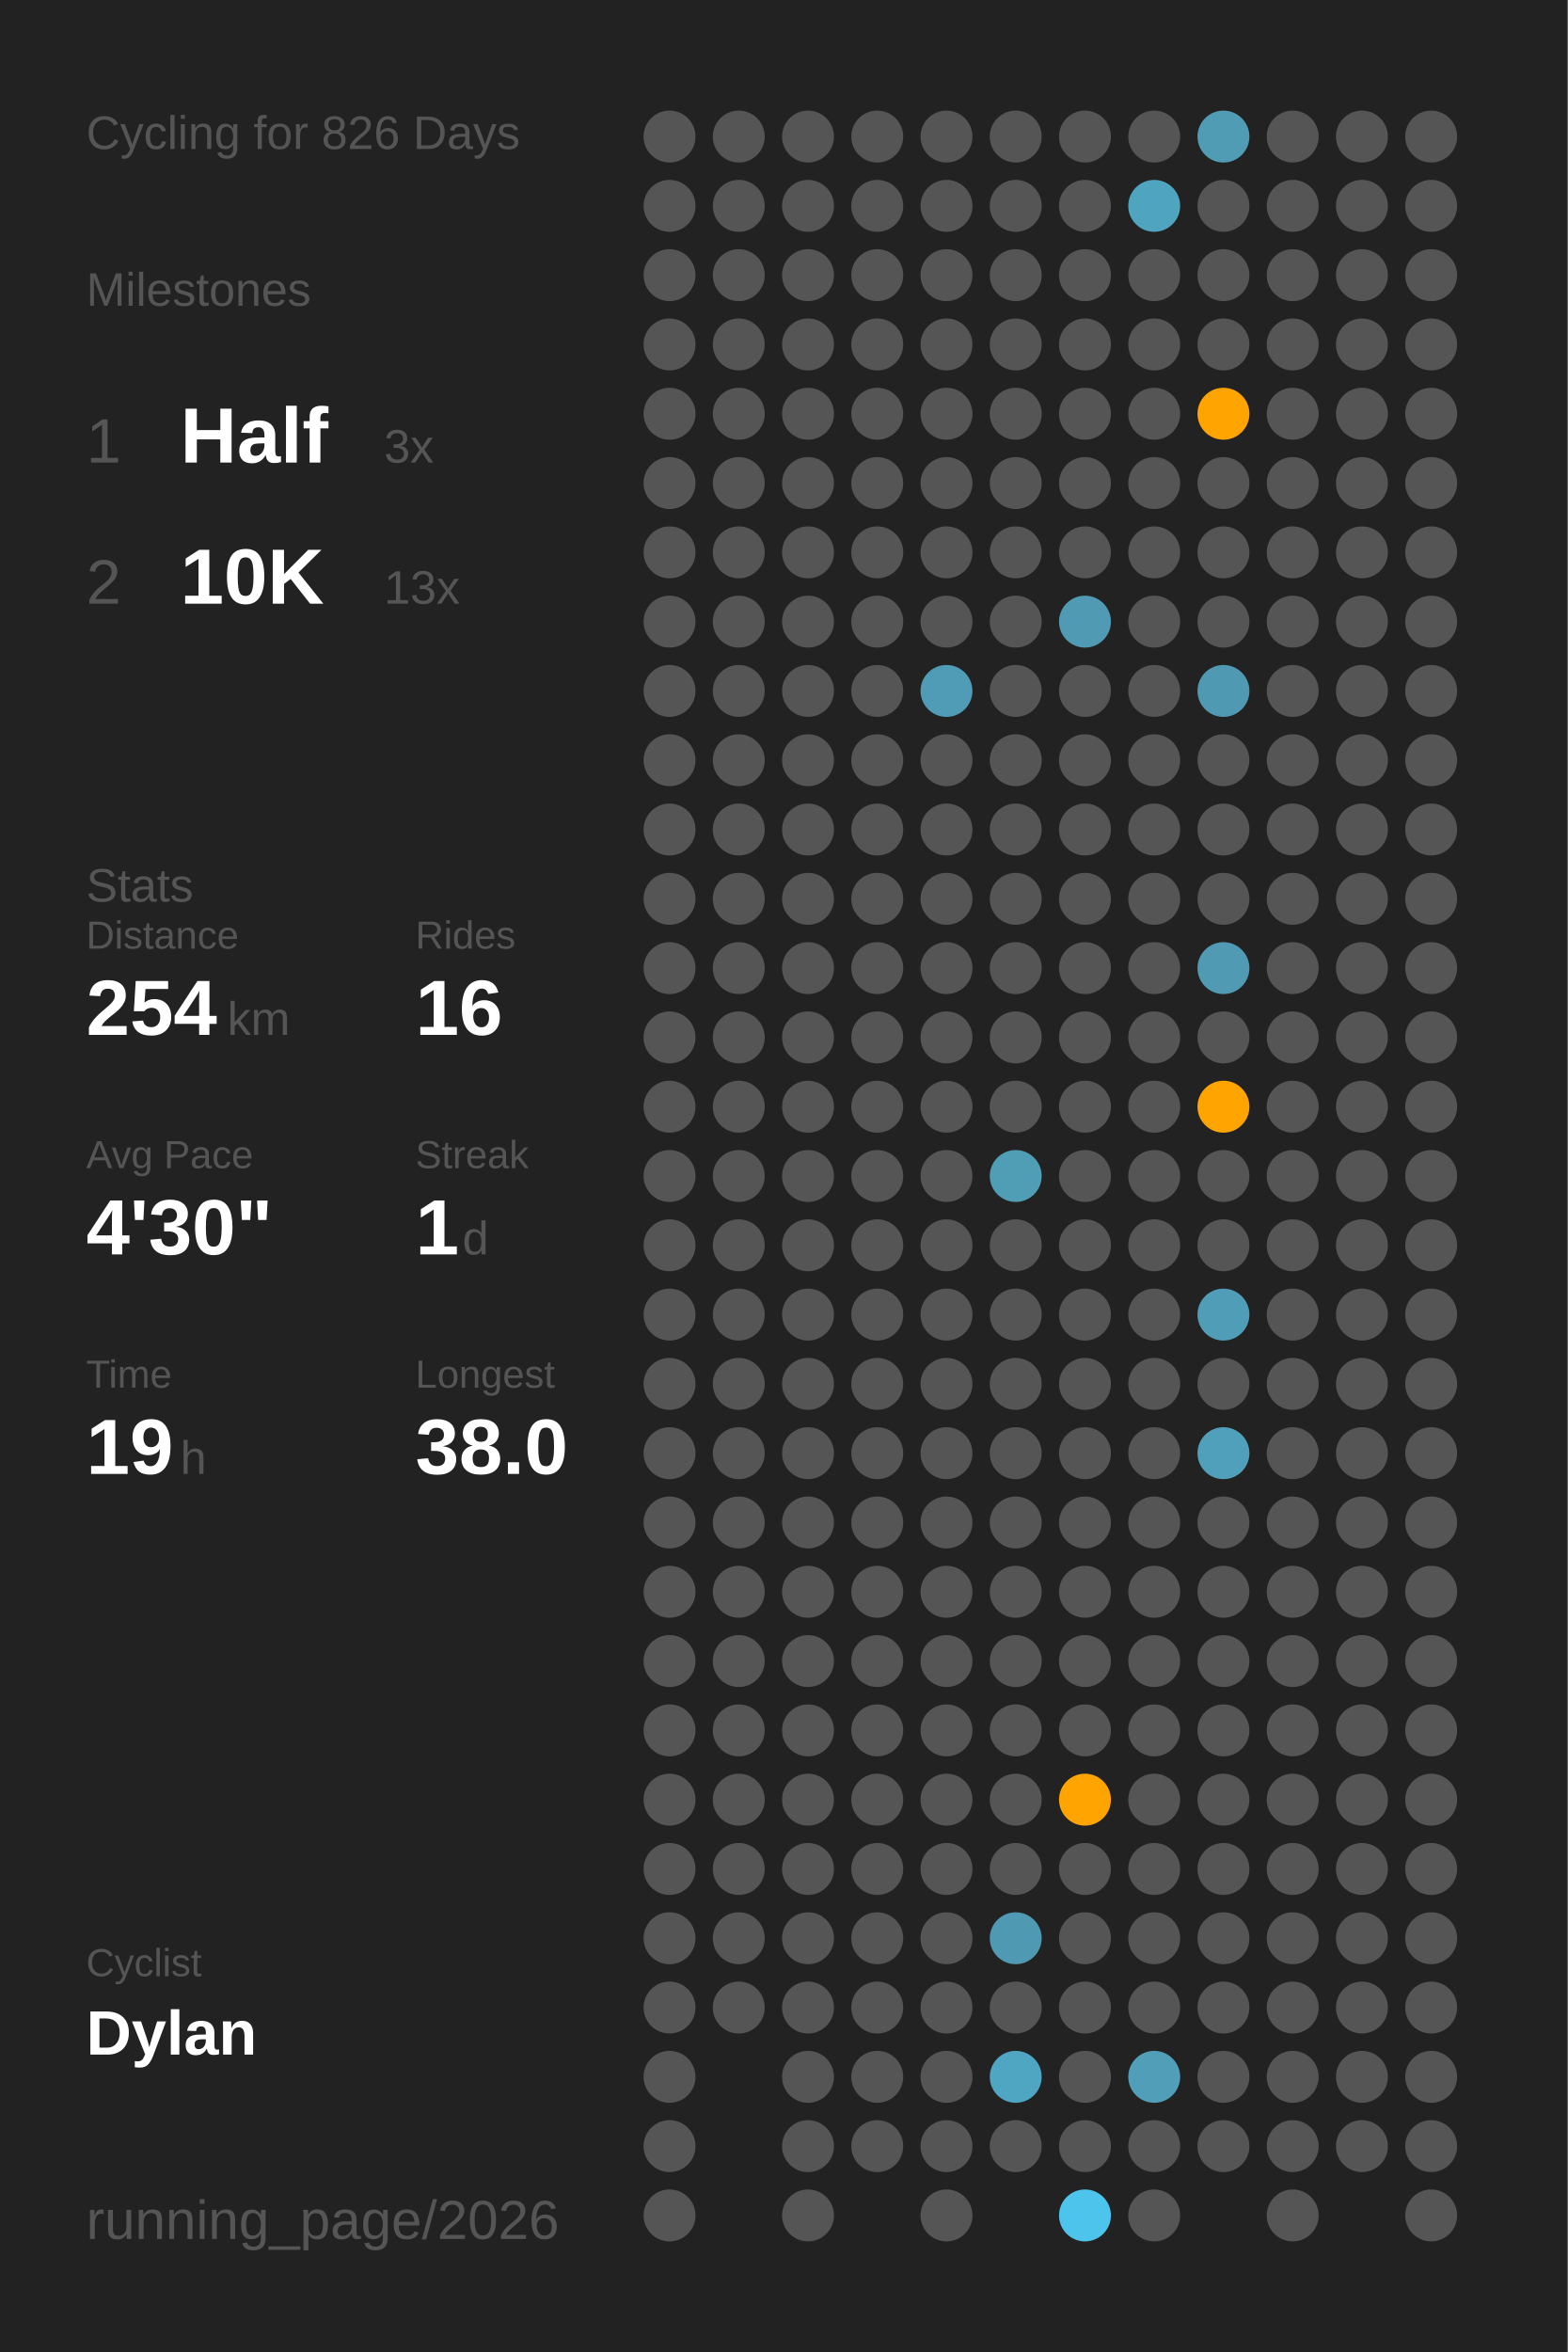
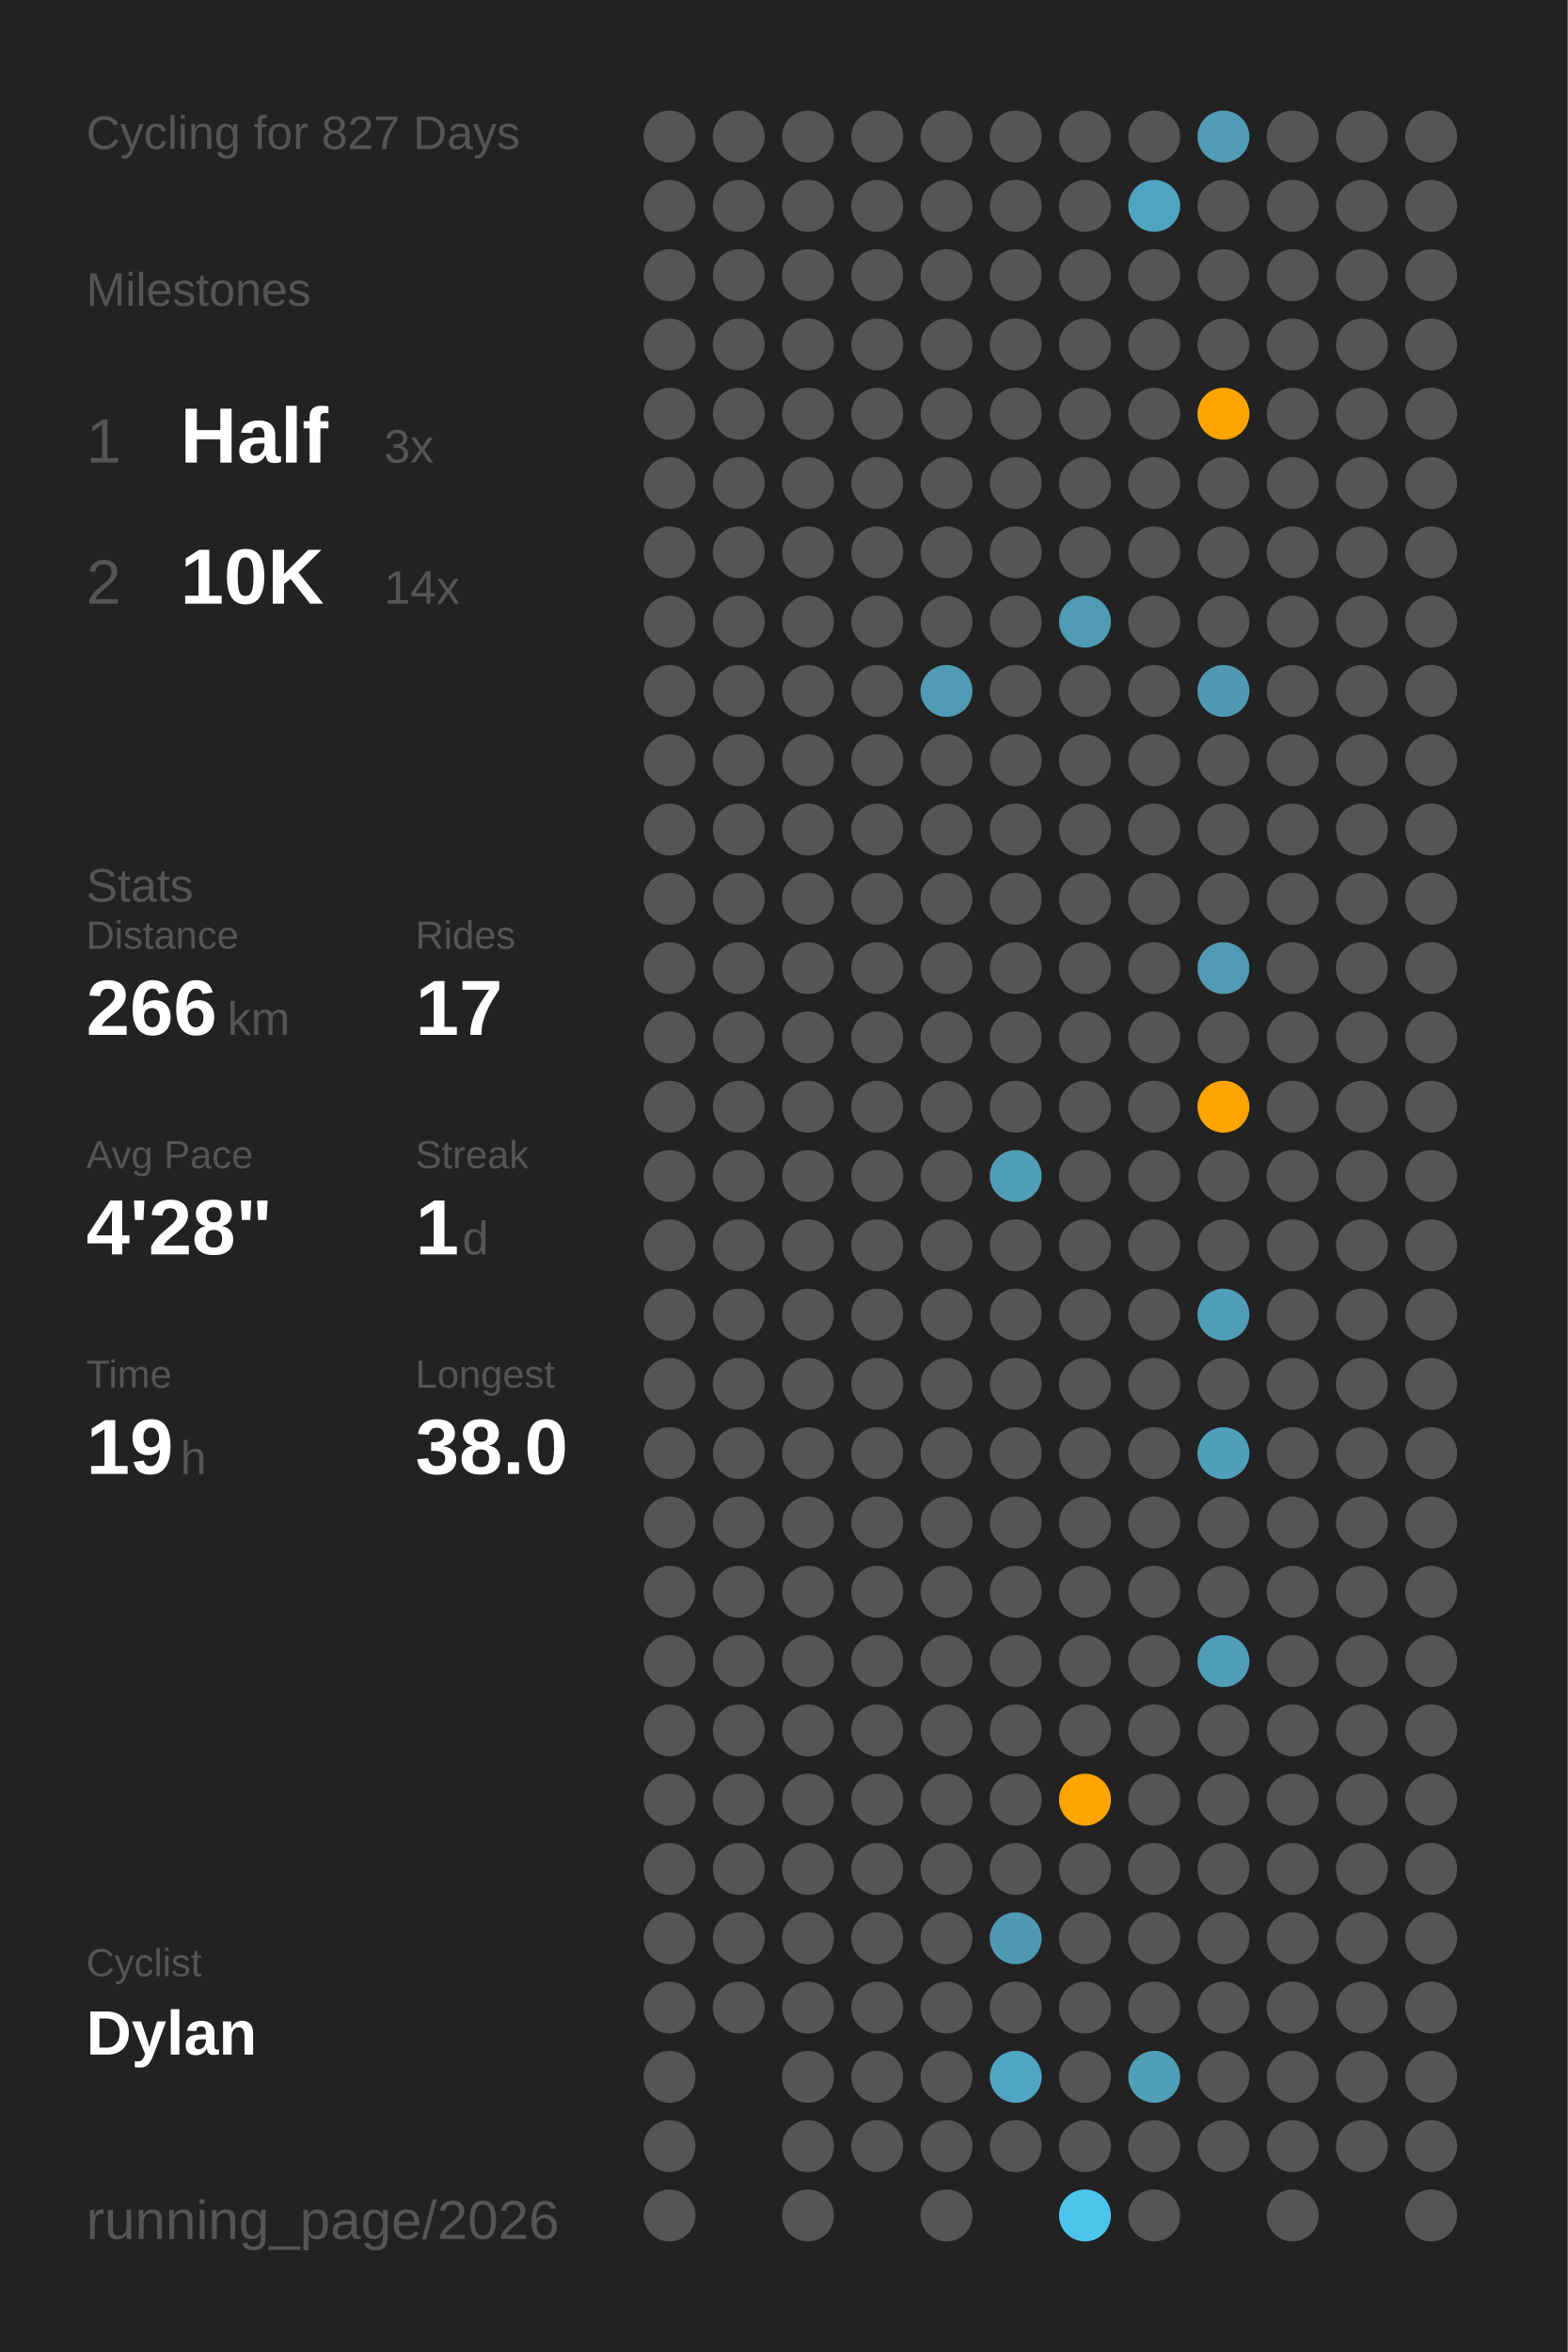
<svg xmlns="http://www.w3.org/2000/svg" baseProfile="full" class="activity-poster" data-activity-mode="cycling" data-poster-role="poster" data-poster-type="year_summary" height="300mm" version="1.1" viewBox="0,0,200,300" width="200mm">
  <defs />
  <rect class="poster-background" data-poster-role="background" fill="#222222" height="300" stroke="none" width="200" x="0" y="0" />
-   <text fill="#555555" style="font-size:6px; font-family:Arial;" x="11" y="19">Cycling for 826 Days</text>
+   <text fill="#555555" style="font-size:6px; font-family:Arial;" x="11" y="19">Cycling for 827 Days</text>
  <text fill="#555555" style="font-size:6px; font-family:Arial;" x="11" y="39">Milestones</text>
  <text fill="#555555" style="font-size:8px; font-family:Arial;" x="11" y="59">1</text>
  <text fill="#FFFFFF" style="font-size:10px; font-family:Arial; font-weight:bold;" x="23" y="59">Half</text>
  <text fill="#555555" style="font-size:6px; font-family:Arial;" x="49" y="59">3x</text>
  <text fill="#555555" style="font-size:8px; font-family:Arial;" x="11" y="77">2</text>
  <text fill="#FFFFFF" style="font-size:10px; font-family:Arial; font-weight:bold;" x="23" y="77">10K</text>
-   <text fill="#555555" style="font-size:6px; font-family:Arial;" x="49" y="77">13x</text>
+   <text fill="#555555" style="font-size:6px; font-family:Arial;" x="49" y="77">14x</text>
  <text fill="#555555" style="font-size:6px; font-family:Arial;" x="11" y="115">Stats</text>
  <text fill="#555555" style="font-size:5px; font-family:Arial;" x="11" y="121">Distance</text>
-   <text fill="#FFFFFF" style="font-size:10px; font-family:Arial; font-weight:bold;" x="11" y="132">254</text>
+   <text fill="#FFFFFF" style="font-size:10px; font-family:Arial; font-weight:bold;" x="11" y="132">266</text>
  <text fill="#555555" style="font-size:6px; font-family:Arial;" x="29" y="132">km</text>
  <text fill="#555555" style="font-size:5px; font-family:Arial;" x="53" y="121">Rides</text>
-   <text fill="#FFFFFF" style="font-size:10px; font-family:Arial; font-weight:bold;" x="53" y="132">16</text>
+   <text fill="#FFFFFF" style="font-size:10px; font-family:Arial; font-weight:bold;" x="53" y="132">17</text>
  <text fill="#555555" style="font-size:5px; font-family:Arial;" x="11" y="149">Avg Pace</text>
-   <text fill="#FFFFFF" style="font-size:10px; font-family:Arial; font-weight:bold;" x="11" y="160">4'30"</text>
+   <text fill="#FFFFFF" style="font-size:10px; font-family:Arial; font-weight:bold;" x="11" y="160">4'28"</text>
  <text fill="#555555" style="font-size:5px; font-family:Arial;" x="53" y="149">Streak</text>
  <text fill="#FFFFFF" style="font-size:10px; font-family:Arial; font-weight:bold;" x="53" y="160">1</text>
  <text fill="#555555" style="font-size:6px; font-family:Arial;" x="59" y="160">d</text>
  <text fill="#555555" style="font-size:5px; font-family:Arial;" x="11" y="177">Time</text>
  <text fill="#FFFFFF" style="font-size:10px; font-family:Arial; font-weight:bold;" x="11" y="188">19</text>
  <text fill="#555555" style="font-size:6px; font-family:Arial;" x="23" y="188">h</text>
  <text fill="#555555" style="font-size:5px; font-family:Arial;" x="53" y="177">Longest</text>
  <text fill="#FFFFFF" style="font-size:10px; font-family:Arial; font-weight:bold;" x="53" y="188">38.0</text>
  <text fill="#555555" style="font-size:5px; font-family:Arial;" x="11" y="252.065">Cyclist</text>
  <text fill="#FFFFFF" style="font-size:8px; font-family:Arial; font-weight:bold;" x="11" y="262.065">Dylan</text>
  <text fill="#555555" style="font-size:7px; font-family:Arial;" x="11" y="285.581">running_page/2026</text>
  <circle cx="85.417" cy="17.419" fill="#555555" r="3.312" />
  <circle cx="85.417" cy="26.258" fill="#555555" r="3.312" />
  <circle cx="85.417" cy="35.097" fill="#555555" r="3.312" />
  <circle cx="85.417" cy="43.935" fill="#555555" r="3.312" />
  <circle cx="85.417" cy="52.774" fill="#555555" r="3.312" />
  <circle cx="85.417" cy="61.613" fill="#555555" r="3.312" />
  <circle cx="85.417" cy="70.452" fill="#555555" r="3.312" />
  <circle cx="85.417" cy="79.29" fill="#555555" r="3.312" />
  <circle cx="85.417" cy="88.129" fill="#555555" r="3.312" />
  <circle cx="85.417" cy="96.968" fill="#555555" r="3.312" />
  <circle cx="85.417" cy="105.806" fill="#555555" r="3.312" />
  <circle cx="85.417" cy="114.645" fill="#555555" r="3.312" />
  <circle cx="85.417" cy="123.484" fill="#555555" r="3.312" />
  <circle cx="85.417" cy="132.323" fill="#555555" r="3.312" />
  <circle cx="85.417" cy="141.161" fill="#555555" r="3.312" />
  <circle cx="85.417" cy="150" fill="#555555" r="3.312" />
  <circle cx="85.417" cy="158.839" fill="#555555" r="3.312" />
  <circle cx="85.417" cy="167.677" fill="#555555" r="3.312" />
  <circle cx="85.417" cy="176.516" fill="#555555" r="3.312" />
  <circle cx="85.417" cy="185.355" fill="#555555" r="3.312" />
  <circle cx="85.417" cy="194.194" fill="#555555" r="3.312" />
  <circle cx="85.417" cy="203.032" fill="#555555" r="3.312" />
  <circle cx="85.417" cy="211.871" fill="#555555" r="3.312" />
  <circle cx="85.417" cy="220.71" fill="#555555" r="3.312" />
  <circle cx="85.417" cy="229.548" fill="#555555" r="3.312" />
  <circle cx="85.417" cy="238.387" fill="#555555" r="3.312" />
  <circle cx="85.417" cy="247.226" fill="#555555" r="3.312" />
  <circle cx="85.417" cy="256.065" fill="#555555" r="3.312" />
  <circle cx="85.417" cy="264.903" fill="#555555" r="3.312" />
  <circle cx="85.417" cy="273.742" fill="#555555" r="3.312" />
  <circle cx="85.417" cy="282.581" fill="#555555" r="3.312" />
  <circle cx="94.25" cy="17.419" fill="#555555" r="3.312" />
  <circle cx="94.25" cy="26.258" fill="#555555" r="3.312" />
  <circle cx="94.25" cy="35.097" fill="#555555" r="3.312" />
  <circle cx="94.25" cy="43.935" fill="#555555" r="3.312" />
  <circle cx="94.25" cy="52.774" fill="#555555" r="3.312" />
  <circle cx="94.25" cy="61.613" fill="#555555" r="3.312" />
  <circle cx="94.25" cy="70.452" fill="#555555" r="3.312" />
  <circle cx="94.25" cy="79.29" fill="#555555" r="3.312" />
  <circle cx="94.25" cy="88.129" fill="#555555" r="3.312" />
  <circle cx="94.25" cy="96.968" fill="#555555" r="3.312" />
  <circle cx="94.25" cy="105.806" fill="#555555" r="3.312" />
  <circle cx="94.25" cy="114.645" fill="#555555" r="3.312" />
  <circle cx="94.25" cy="123.484" fill="#555555" r="3.312" />
  <circle cx="94.25" cy="132.323" fill="#555555" r="3.312" />
  <circle cx="94.25" cy="141.161" fill="#555555" r="3.312" />
  <circle cx="94.25" cy="150" fill="#555555" r="3.312" />
  <circle cx="94.25" cy="158.839" fill="#555555" r="3.312" />
  <circle cx="94.25" cy="167.677" fill="#555555" r="3.312" />
  <circle cx="94.25" cy="176.516" fill="#555555" r="3.312" />
  <circle cx="94.25" cy="185.355" fill="#555555" r="3.312" />
  <circle cx="94.25" cy="194.194" fill="#555555" r="3.312" />
  <circle cx="94.25" cy="203.032" fill="#555555" r="3.312" />
  <circle cx="94.25" cy="211.871" fill="#555555" r="3.312" />
  <circle cx="94.25" cy="220.71" fill="#555555" r="3.312" />
  <circle cx="94.25" cy="229.548" fill="#555555" r="3.312" />
  <circle cx="94.25" cy="238.387" fill="#555555" r="3.312" />
  <circle cx="94.25" cy="247.226" fill="#555555" r="3.312" />
  <circle cx="94.25" cy="256.065" fill="#555555" r="3.312" />
  <circle cx="103.083" cy="17.419" fill="#555555" r="3.312" />
  <circle cx="103.083" cy="26.258" fill="#555555" r="3.312" />
  <circle cx="103.083" cy="35.097" fill="#555555" r="3.312" />
  <circle cx="103.083" cy="43.935" fill="#555555" r="3.312" />
  <circle cx="103.083" cy="52.774" fill="#555555" r="3.312" />
  <circle cx="103.083" cy="61.613" fill="#555555" r="3.312" />
  <circle cx="103.083" cy="70.452" fill="#555555" r="3.312" />
  <circle cx="103.083" cy="79.29" fill="#555555" r="3.312" />
  <circle cx="103.083" cy="88.129" fill="#555555" r="3.312" />
  <circle cx="103.083" cy="96.968" fill="#555555" r="3.312" />
  <circle cx="103.083" cy="105.806" fill="#555555" r="3.312" />
  <circle cx="103.083" cy="114.645" fill="#555555" r="3.312" />
  <circle cx="103.083" cy="123.484" fill="#555555" r="3.312" />
  <circle cx="103.083" cy="132.323" fill="#555555" r="3.312" />
  <circle cx="103.083" cy="141.161" fill="#555555" r="3.312" />
  <circle cx="103.083" cy="150" fill="#555555" r="3.312" />
  <circle cx="103.083" cy="158.839" fill="#555555" r="3.312" />
  <circle cx="103.083" cy="167.677" fill="#555555" r="3.312" />
  <circle cx="103.083" cy="176.516" fill="#555555" r="3.312" />
  <circle cx="103.083" cy="185.355" fill="#555555" r="3.312" />
  <circle cx="103.083" cy="194.194" fill="#555555" r="3.312" />
  <circle cx="103.083" cy="203.032" fill="#555555" r="3.312" />
  <circle cx="103.083" cy="211.871" fill="#555555" r="3.312" />
  <circle cx="103.083" cy="220.71" fill="#555555" r="3.312" />
  <circle cx="103.083" cy="229.548" fill="#555555" r="3.312" />
  <circle cx="103.083" cy="238.387" fill="#555555" r="3.312" />
  <circle cx="103.083" cy="247.226" fill="#555555" r="3.312" />
  <circle cx="103.083" cy="256.065" fill="#555555" r="3.312" />
  <circle cx="103.083" cy="264.903" fill="#555555" r="3.312" />
  <circle cx="103.083" cy="273.742" fill="#555555" r="3.312" />
  <circle cx="103.083" cy="282.581" fill="#555555" r="3.312" />
  <circle cx="111.917" cy="17.419" fill="#555555" r="3.312" />
  <circle cx="111.917" cy="26.258" fill="#555555" r="3.312" />
  <circle cx="111.917" cy="35.097" fill="#555555" r="3.312" />
  <circle cx="111.917" cy="43.935" fill="#555555" r="3.312" />
  <circle cx="111.917" cy="52.774" fill="#555555" r="3.312" />
  <circle cx="111.917" cy="61.613" fill="#555555" r="3.312" />
  <circle cx="111.917" cy="70.452" fill="#555555" r="3.312" />
  <circle cx="111.917" cy="79.29" fill="#555555" r="3.312" />
  <circle cx="111.917" cy="88.129" fill="#555555" r="3.312" />
  <circle cx="111.917" cy="96.968" fill="#555555" r="3.312" />
  <circle cx="111.917" cy="105.806" fill="#555555" r="3.312" />
  <circle cx="111.917" cy="114.645" fill="#555555" r="3.312" />
  <circle cx="111.917" cy="123.484" fill="#555555" r="3.312" />
  <circle cx="111.917" cy="132.323" fill="#555555" r="3.312" />
  <circle cx="111.917" cy="141.161" fill="#555555" r="3.312" />
  <circle cx="111.917" cy="150" fill="#555555" r="3.312" />
  <circle cx="111.917" cy="158.839" fill="#555555" r="3.312" />
  <circle cx="111.917" cy="167.677" fill="#555555" r="3.312" />
  <circle cx="111.917" cy="176.516" fill="#555555" r="3.312" />
  <circle cx="111.917" cy="185.355" fill="#555555" r="3.312" />
  <circle cx="111.917" cy="194.194" fill="#555555" r="3.312" />
  <circle cx="111.917" cy="203.032" fill="#555555" r="3.312" />
  <circle cx="111.917" cy="211.871" fill="#555555" r="3.312" />
  <circle cx="111.917" cy="220.71" fill="#555555" r="3.312" />
  <circle cx="111.917" cy="229.548" fill="#555555" r="3.312" />
  <circle cx="111.917" cy="238.387" fill="#555555" r="3.312" />
  <circle cx="111.917" cy="247.226" fill="#555555" r="3.312" />
  <circle cx="111.917" cy="256.065" fill="#555555" r="3.312" />
  <circle cx="111.917" cy="264.903" fill="#555555" r="3.312" />
  <circle cx="111.917" cy="273.742" fill="#555555" r="3.312" />
  <circle cx="120.75" cy="17.419" fill="#555555" r="3.312" />
  <circle cx="120.75" cy="26.258" fill="#555555" r="3.312" />
  <circle cx="120.75" cy="35.097" fill="#555555" r="3.312" />
  <circle cx="120.75" cy="43.935" fill="#555555" r="3.312" />
  <circle cx="120.75" cy="52.774" fill="#555555" r="3.312" />
  <circle cx="120.75" cy="61.613" fill="#555555" r="3.312" />
  <circle cx="120.75" cy="70.452" fill="#555555" r="3.312" />
  <circle cx="120.75" cy="79.29" fill="#555555" r="3.312" />
  <circle cx="120.75" cy="88.129" fill="#509bb5" r="3.312" />
  <circle cx="120.75" cy="96.968" fill="#555555" r="3.312" />
  <circle cx="120.75" cy="105.806" fill="#555555" r="3.312" />
  <circle cx="120.75" cy="114.645" fill="#555555" r="3.312" />
  <circle cx="120.75" cy="123.484" fill="#555555" r="3.312" />
  <circle cx="120.75" cy="132.323" fill="#555555" r="3.312" />
  <circle cx="120.75" cy="141.161" fill="#555555" r="3.312" />
  <circle cx="120.75" cy="150" fill="#555555" r="3.312" />
  <circle cx="120.75" cy="158.839" fill="#555555" r="3.312" />
  <circle cx="120.75" cy="167.677" fill="#555555" r="3.312" />
  <circle cx="120.75" cy="176.516" fill="#555555" r="3.312" />
  <circle cx="120.75" cy="185.355" fill="#555555" r="3.312" />
  <circle cx="120.75" cy="194.194" fill="#555555" r="3.312" />
  <circle cx="120.75" cy="203.032" fill="#555555" r="3.312" />
  <circle cx="120.75" cy="211.871" fill="#555555" r="3.312" />
  <circle cx="120.75" cy="220.71" fill="#555555" r="3.312" />
  <circle cx="120.75" cy="229.548" fill="#555555" r="3.312" />
  <circle cx="120.75" cy="238.387" fill="#555555" r="3.312" />
  <circle cx="120.75" cy="247.226" fill="#555555" r="3.312" />
  <circle cx="120.75" cy="256.065" fill="#555555" r="3.312" />
  <circle cx="120.75" cy="264.903" fill="#555555" r="3.312" />
  <circle cx="120.75" cy="273.742" fill="#555555" r="3.312" />
  <circle cx="120.75" cy="282.581" fill="#555555" r="3.312" />
  <circle cx="129.583" cy="17.419" fill="#555555" r="3.312" />
  <circle cx="129.583" cy="26.258" fill="#555555" r="3.312" />
  <circle cx="129.583" cy="35.097" fill="#555555" r="3.312" />
  <circle cx="129.583" cy="43.935" fill="#555555" r="3.312" />
  <circle cx="129.583" cy="52.774" fill="#555555" r="3.312" />
  <circle cx="129.583" cy="61.613" fill="#555555" r="3.312" />
  <circle cx="129.583" cy="70.452" fill="#555555" r="3.312" />
  <circle cx="129.583" cy="79.29" fill="#555555" r="3.312" />
  <circle cx="129.583" cy="88.129" fill="#555555" r="3.312" />
  <circle cx="129.583" cy="96.968" fill="#555555" r="3.312" />
  <circle cx="129.583" cy="105.806" fill="#555555" r="3.312" />
  <circle cx="129.583" cy="114.645" fill="#555555" r="3.312" />
  <circle cx="129.583" cy="123.484" fill="#555555" r="3.312" />
  <circle cx="129.583" cy="132.323" fill="#555555" r="3.312" />
  <circle cx="129.583" cy="141.161" fill="#555555" r="3.312" />
  <circle cx="129.583" cy="150" fill="#509db6" r="3.312" />
  <circle cx="129.583" cy="158.839" fill="#555555" r="3.312" />
  <circle cx="129.583" cy="167.677" fill="#555555" r="3.312" />
  <circle cx="129.583" cy="176.516" fill="#555555" r="3.312" />
  <circle cx="129.583" cy="185.355" fill="#555555" r="3.312" />
  <circle cx="129.583" cy="194.194" fill="#555555" r="3.312" />
  <circle cx="129.583" cy="203.032" fill="#555555" r="3.312" />
  <circle cx="129.583" cy="211.871" fill="#555555" r="3.312" />
  <circle cx="129.583" cy="220.71" fill="#555555" r="3.312" />
  <circle cx="129.583" cy="229.548" fill="#555555" r="3.312" />
  <circle cx="129.583" cy="238.387" fill="#555555" r="3.312" />
  <circle cx="129.583" cy="247.226" fill="#5099b2" r="3.312" />
  <circle cx="129.583" cy="256.065" fill="#555555" r="3.312" />
  <circle cx="129.583" cy="264.903" fill="#4fa6c3" r="3.312" />
  <circle cx="129.583" cy="273.742" fill="#555555" r="3.312" />
  <circle cx="138.417" cy="17.419" fill="#555555" r="3.312" />
  <circle cx="138.417" cy="26.258" fill="#555555" r="3.312" />
  <circle cx="138.417" cy="35.097" fill="#555555" r="3.312" />
  <circle cx="138.417" cy="43.935" fill="#555555" r="3.312" />
  <circle cx="138.417" cy="52.774" fill="#555555" r="3.312" />
  <circle cx="138.417" cy="61.613" fill="#555555" r="3.312" />
  <circle cx="138.417" cy="70.452" fill="#555555" r="3.312" />
  <circle cx="138.417" cy="79.29" fill="#509ab3" r="3.312" />
  <circle cx="138.417" cy="88.129" fill="#555555" r="3.312" />
  <circle cx="138.417" cy="96.968" fill="#555555" r="3.312" />
  <circle cx="138.417" cy="105.806" fill="#555555" r="3.312" />
  <circle cx="138.417" cy="114.645" fill="#555555" r="3.312" />
  <circle cx="138.417" cy="123.484" fill="#555555" r="3.312" />
  <circle cx="138.417" cy="132.323" fill="#555555" r="3.312" />
  <circle cx="138.417" cy="141.161" fill="#555555" r="3.312" />
  <circle cx="138.417" cy="150" fill="#555555" r="3.312" />
  <circle cx="138.417" cy="158.839" fill="#555555" r="3.312" />
  <circle cx="138.417" cy="167.677" fill="#555555" r="3.312" />
  <circle cx="138.417" cy="176.516" fill="#555555" r="3.312" />
  <circle cx="138.417" cy="185.355" fill="#555555" r="3.312" />
  <circle cx="138.417" cy="194.194" fill="#555555" r="3.312" />
  <circle cx="138.417" cy="203.032" fill="#555555" r="3.312" />
  <circle cx="138.417" cy="211.871" fill="#555555" r="3.312" />
  <circle cx="138.417" cy="220.71" fill="#555555" r="3.312" />
  <circle cx="138.417" cy="229.548" fill="#ffa400" r="3.312" />
  <circle cx="138.417" cy="238.387" fill="#555555" r="3.312" />
  <circle cx="138.417" cy="247.226" fill="#555555" r="3.312" />
  <circle cx="138.417" cy="256.065" fill="#555555" r="3.312" />
  <circle cx="138.417" cy="264.903" fill="#555555" r="3.312" />
  <circle cx="138.417" cy="273.742" fill="#555555" r="3.312" />
  <circle cx="138.417" cy="282.581" fill="#4dc4ec" r="3.312" />
  <circle cx="147.25" cy="17.419" fill="#555555" r="3.312" />
  <circle cx="147.25" cy="26.258" fill="#4fa4c0" r="3.312" />
  <circle cx="147.25" cy="35.097" fill="#555555" r="3.312" />
  <circle cx="147.25" cy="43.935" fill="#555555" r="3.312" />
  <circle cx="147.25" cy="52.774" fill="#555555" r="3.312" />
  <circle cx="147.25" cy="61.613" fill="#555555" r="3.312" />
  <circle cx="147.25" cy="70.452" fill="#555555" r="3.312" />
  <circle cx="147.25" cy="79.29" fill="#555555" r="3.312" />
  <circle cx="147.25" cy="88.129" fill="#555555" r="3.312" />
  <circle cx="147.25" cy="96.968" fill="#555555" r="3.312" />
  <circle cx="147.25" cy="105.806" fill="#555555" r="3.312" />
  <circle cx="147.25" cy="114.645" fill="#555555" r="3.312" />
  <circle cx="147.25" cy="123.484" fill="#555555" r="3.312" />
  <circle cx="147.25" cy="132.323" fill="#555555" r="3.312" />
  <circle cx="147.25" cy="141.161" fill="#555555" r="3.312" />
  <circle cx="147.25" cy="150" fill="#555555" r="3.312" />
  <circle cx="147.25" cy="158.839" fill="#555555" r="3.312" />
  <circle cx="147.25" cy="167.677" fill="#555555" r="3.312" />
  <circle cx="147.25" cy="176.516" fill="#555555" r="3.312" />
  <circle cx="147.25" cy="185.355" fill="#555555" r="3.312" />
  <circle cx="147.25" cy="194.194" fill="#555555" r="3.312" />
  <circle cx="147.25" cy="203.032" fill="#555555" r="3.312" />
  <circle cx="147.25" cy="211.871" fill="#555555" r="3.312" />
  <circle cx="147.25" cy="220.71" fill="#555555" r="3.312" />
  <circle cx="147.25" cy="229.548" fill="#555555" r="3.312" />
  <circle cx="147.25" cy="238.387" fill="#555555" r="3.312" />
  <circle cx="147.25" cy="247.226" fill="#555555" r="3.312" />
  <circle cx="147.25" cy="256.065" fill="#555555" r="3.312" />
  <circle cx="147.25" cy="264.903" fill="#509eb8" r="3.312" />
  <circle cx="147.25" cy="273.742" fill="#555555" r="3.312" />
  <circle cx="147.25" cy="282.581" fill="#555555" r="3.312" />
  <circle cx="156.083" cy="17.419" fill="#509cb5" r="3.312" />
  <circle cx="156.083" cy="26.258" fill="#555555" r="3.312" />
  <circle cx="156.083" cy="35.097" fill="#555555" r="3.312" />
  <circle cx="156.083" cy="43.935" fill="#555555" r="3.312" />
  <circle cx="156.083" cy="52.774" fill="#ffa400" r="3.312" />
  <circle cx="156.083" cy="61.613" fill="#555555" r="3.312" />
  <circle cx="156.083" cy="70.452" fill="#555555" r="3.312" />
  <circle cx="156.083" cy="79.29" fill="#555555" r="3.312" />
  <circle cx="156.083" cy="88.129" fill="#5099b2" r="3.312" />
  <circle cx="156.083" cy="96.968" fill="#555555" r="3.312" />
  <circle cx="156.083" cy="105.806" fill="#555555" r="3.312" />
  <circle cx="156.083" cy="114.645" fill="#555555" r="3.312" />
  <circle cx="156.083" cy="123.484" fill="#509ab3" r="3.312" />
  <circle cx="156.083" cy="132.323" fill="#555555" r="3.312" />
  <circle cx="156.083" cy="141.161" fill="#ffa400" r="3.312" />
  <circle cx="156.083" cy="150" fill="#555555" r="3.312" />
  <circle cx="156.083" cy="158.839" fill="#555555" r="3.312" />
  <circle cx="156.083" cy="167.677" fill="#509db8" r="3.312" />
  <circle cx="156.083" cy="176.516" fill="#555555" r="3.312" />
  <circle cx="156.083" cy="185.355" fill="#50a0bc" r="3.312" />
  <circle cx="156.083" cy="194.194" fill="#555555" r="3.312" />
  <circle cx="156.083" cy="203.032" fill="#555555" r="3.312" />
-   <circle cx="156.083" cy="211.871" fill="#555555" r="3.312" />
+   <circle cx="156.083" cy="211.871" fill="#509eb9" r="3.312" />
  <circle cx="156.083" cy="220.71" fill="#555555" r="3.312" />
  <circle cx="156.083" cy="229.548" fill="#555555" r="3.312" />
  <circle cx="156.083" cy="238.387" fill="#555555" r="3.312" />
  <circle cx="156.083" cy="247.226" fill="#555555" r="3.312" />
  <circle cx="156.083" cy="256.065" fill="#555555" r="3.312" />
  <circle cx="156.083" cy="264.903" fill="#555555" r="3.312" />
  <circle cx="156.083" cy="273.742" fill="#555555" r="3.312" />
  <circle cx="164.917" cy="17.419" fill="#555555" r="3.312" />
  <circle cx="164.917" cy="26.258" fill="#555555" r="3.312" />
  <circle cx="164.917" cy="35.097" fill="#555555" r="3.312" />
  <circle cx="164.917" cy="43.935" fill="#555555" r="3.312" />
  <circle cx="164.917" cy="52.774" fill="#555555" r="3.312" />
  <circle cx="164.917" cy="61.613" fill="#555555" r="3.312" />
  <circle cx="164.917" cy="70.452" fill="#555555" r="3.312" />
  <circle cx="164.917" cy="79.29" fill="#555555" r="3.312" />
  <circle cx="164.917" cy="88.129" fill="#555555" r="3.312" />
  <circle cx="164.917" cy="96.968" fill="#555555" r="3.312" />
  <circle cx="164.917" cy="105.806" fill="#555555" r="3.312" />
  <circle cx="164.917" cy="114.645" fill="#555555" r="3.312" />
  <circle cx="164.917" cy="123.484" fill="#555555" r="3.312" />
  <circle cx="164.917" cy="132.323" fill="#555555" r="3.312" />
  <circle cx="164.917" cy="141.161" fill="#555555" r="3.312" />
  <circle cx="164.917" cy="150" fill="#555555" r="3.312" />
  <circle cx="164.917" cy="158.839" fill="#555555" r="3.312" />
  <circle cx="164.917" cy="167.677" fill="#555555" r="3.312" />
  <circle cx="164.917" cy="176.516" fill="#555555" r="3.312" />
  <circle cx="164.917" cy="185.355" fill="#555555" r="3.312" />
  <circle cx="164.917" cy="194.194" fill="#555555" r="3.312" />
  <circle cx="164.917" cy="203.032" fill="#555555" r="3.312" />
  <circle cx="164.917" cy="211.871" fill="#555555" r="3.312" />
  <circle cx="164.917" cy="220.71" fill="#555555" r="3.312" />
  <circle cx="164.917" cy="229.548" fill="#555555" r="3.312" />
  <circle cx="164.917" cy="238.387" fill="#555555" r="3.312" />
  <circle cx="164.917" cy="247.226" fill="#555555" r="3.312" />
  <circle cx="164.917" cy="256.065" fill="#555555" r="3.312" />
  <circle cx="164.917" cy="264.903" fill="#555555" r="3.312" />
  <circle cx="164.917" cy="273.742" fill="#555555" r="3.312" />
  <circle cx="164.917" cy="282.581" fill="#555555" r="3.312" />
  <circle cx="173.75" cy="17.419" fill="#555555" r="3.312" />
  <circle cx="173.75" cy="26.258" fill="#555555" r="3.312" />
  <circle cx="173.75" cy="35.097" fill="#555555" r="3.312" />
  <circle cx="173.75" cy="43.935" fill="#555555" r="3.312" />
  <circle cx="173.75" cy="52.774" fill="#555555" r="3.312" />
  <circle cx="173.75" cy="61.613" fill="#555555" r="3.312" />
  <circle cx="173.75" cy="70.452" fill="#555555" r="3.312" />
  <circle cx="173.75" cy="79.29" fill="#555555" r="3.312" />
  <circle cx="173.75" cy="88.129" fill="#555555" r="3.312" />
  <circle cx="173.75" cy="96.968" fill="#555555" r="3.312" />
  <circle cx="173.75" cy="105.806" fill="#555555" r="3.312" />
  <circle cx="173.75" cy="114.645" fill="#555555" r="3.312" />
  <circle cx="173.75" cy="123.484" fill="#555555" r="3.312" />
  <circle cx="173.75" cy="132.323" fill="#555555" r="3.312" />
  <circle cx="173.75" cy="141.161" fill="#555555" r="3.312" />
  <circle cx="173.75" cy="150" fill="#555555" r="3.312" />
  <circle cx="173.75" cy="158.839" fill="#555555" r="3.312" />
  <circle cx="173.75" cy="167.677" fill="#555555" r="3.312" />
  <circle cx="173.75" cy="176.516" fill="#555555" r="3.312" />
  <circle cx="173.75" cy="185.355" fill="#555555" r="3.312" />
  <circle cx="173.75" cy="194.194" fill="#555555" r="3.312" />
  <circle cx="173.75" cy="203.032" fill="#555555" r="3.312" />
  <circle cx="173.75" cy="211.871" fill="#555555" r="3.312" />
  <circle cx="173.75" cy="220.71" fill="#555555" r="3.312" />
  <circle cx="173.75" cy="229.548" fill="#555555" r="3.312" />
  <circle cx="173.75" cy="238.387" fill="#555555" r="3.312" />
  <circle cx="173.75" cy="247.226" fill="#555555" r="3.312" />
  <circle cx="173.75" cy="256.065" fill="#555555" r="3.312" />
  <circle cx="173.75" cy="264.903" fill="#555555" r="3.312" />
  <circle cx="173.75" cy="273.742" fill="#555555" r="3.312" />
  <circle cx="182.583" cy="17.419" fill="#555555" r="3.312" />
  <circle cx="182.583" cy="26.258" fill="#555555" r="3.312" />
  <circle cx="182.583" cy="35.097" fill="#555555" r="3.312" />
  <circle cx="182.583" cy="43.935" fill="#555555" r="3.312" />
  <circle cx="182.583" cy="52.774" fill="#555555" r="3.312" />
  <circle cx="182.583" cy="61.613" fill="#555555" r="3.312" />
  <circle cx="182.583" cy="70.452" fill="#555555" r="3.312" />
  <circle cx="182.583" cy="79.29" fill="#555555" r="3.312" />
  <circle cx="182.583" cy="88.129" fill="#555555" r="3.312" />
  <circle cx="182.583" cy="96.968" fill="#555555" r="3.312" />
  <circle cx="182.583" cy="105.806" fill="#555555" r="3.312" />
  <circle cx="182.583" cy="114.645" fill="#555555" r="3.312" />
  <circle cx="182.583" cy="123.484" fill="#555555" r="3.312" />
  <circle cx="182.583" cy="132.323" fill="#555555" r="3.312" />
  <circle cx="182.583" cy="141.161" fill="#555555" r="3.312" />
  <circle cx="182.583" cy="150" fill="#555555" r="3.312" />
  <circle cx="182.583" cy="158.839" fill="#555555" r="3.312" />
  <circle cx="182.583" cy="167.677" fill="#555555" r="3.312" />
  <circle cx="182.583" cy="176.516" fill="#555555" r="3.312" />
  <circle cx="182.583" cy="185.355" fill="#555555" r="3.312" />
  <circle cx="182.583" cy="194.194" fill="#555555" r="3.312" />
  <circle cx="182.583" cy="203.032" fill="#555555" r="3.312" />
  <circle cx="182.583" cy="211.871" fill="#555555" r="3.312" />
  <circle cx="182.583" cy="220.71" fill="#555555" r="3.312" />
  <circle cx="182.583" cy="229.548" fill="#555555" r="3.312" />
  <circle cx="182.583" cy="238.387" fill="#555555" r="3.312" />
  <circle cx="182.583" cy="247.226" fill="#555555" r="3.312" />
  <circle cx="182.583" cy="256.065" fill="#555555" r="3.312" />
  <circle cx="182.583" cy="264.903" fill="#555555" r="3.312" />
  <circle cx="182.583" cy="273.742" fill="#555555" r="3.312" />
  <circle cx="182.583" cy="282.581" fill="#555555" r="3.312" />
</svg>
